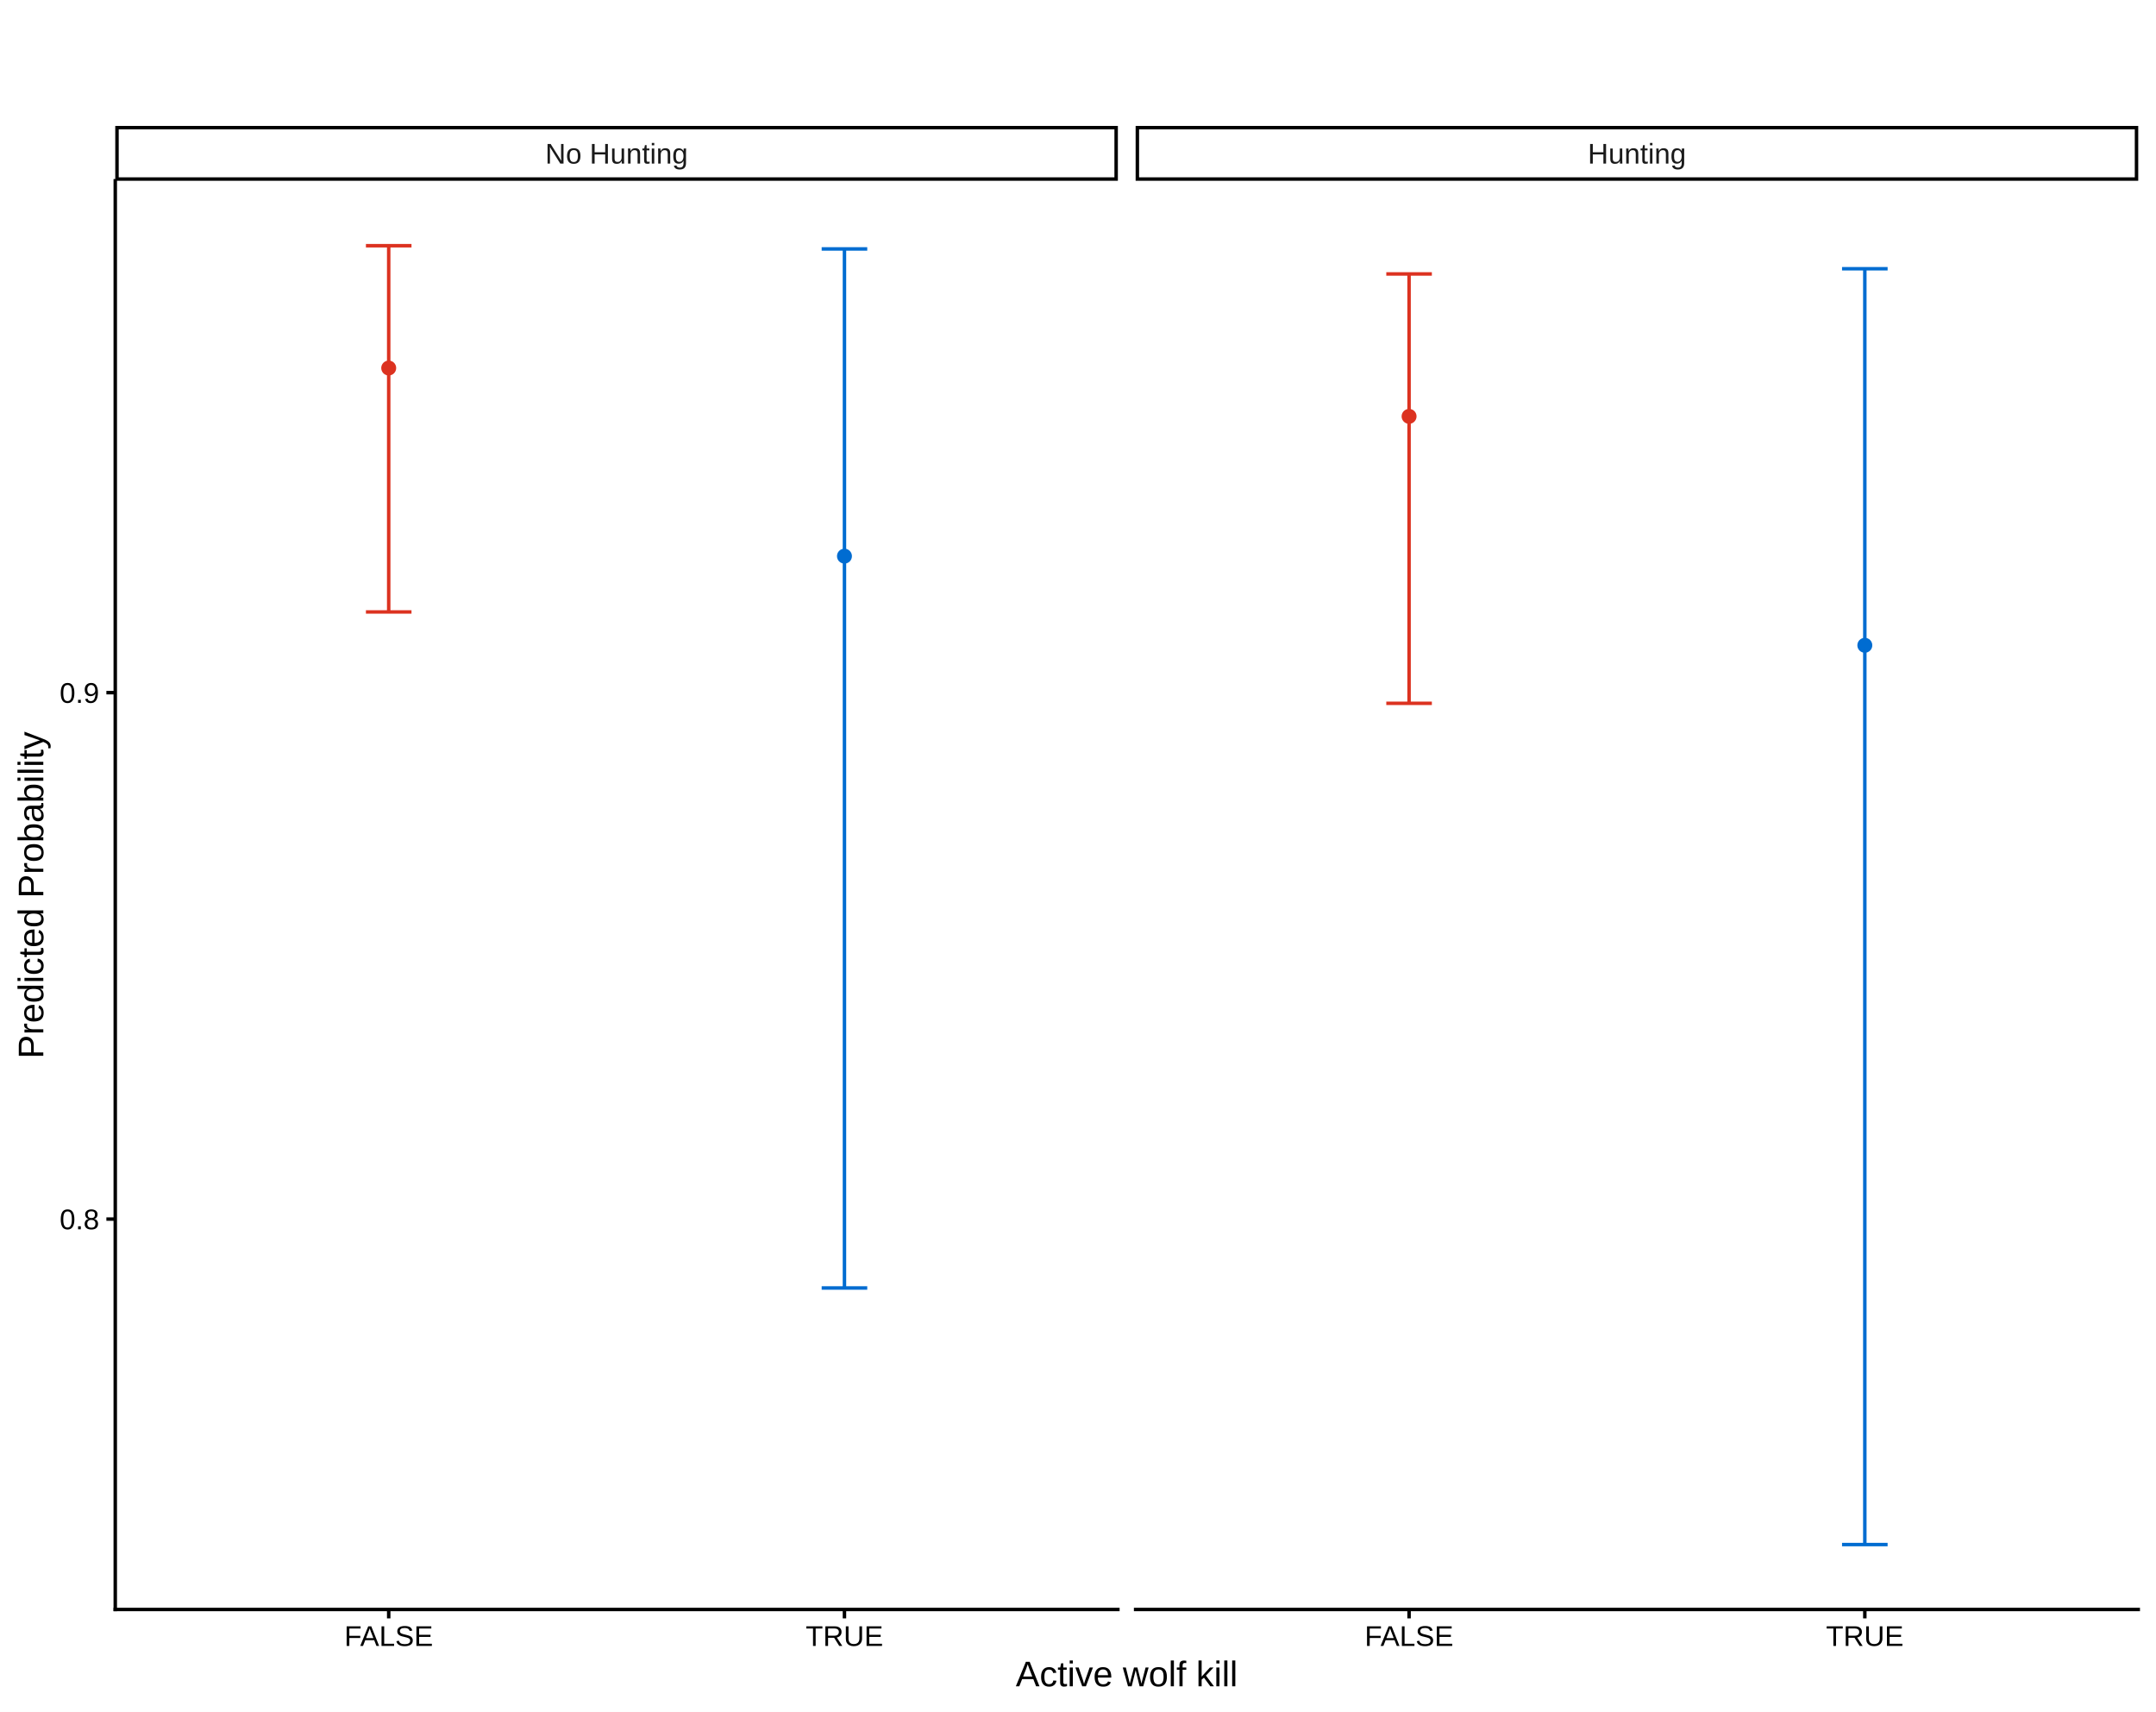
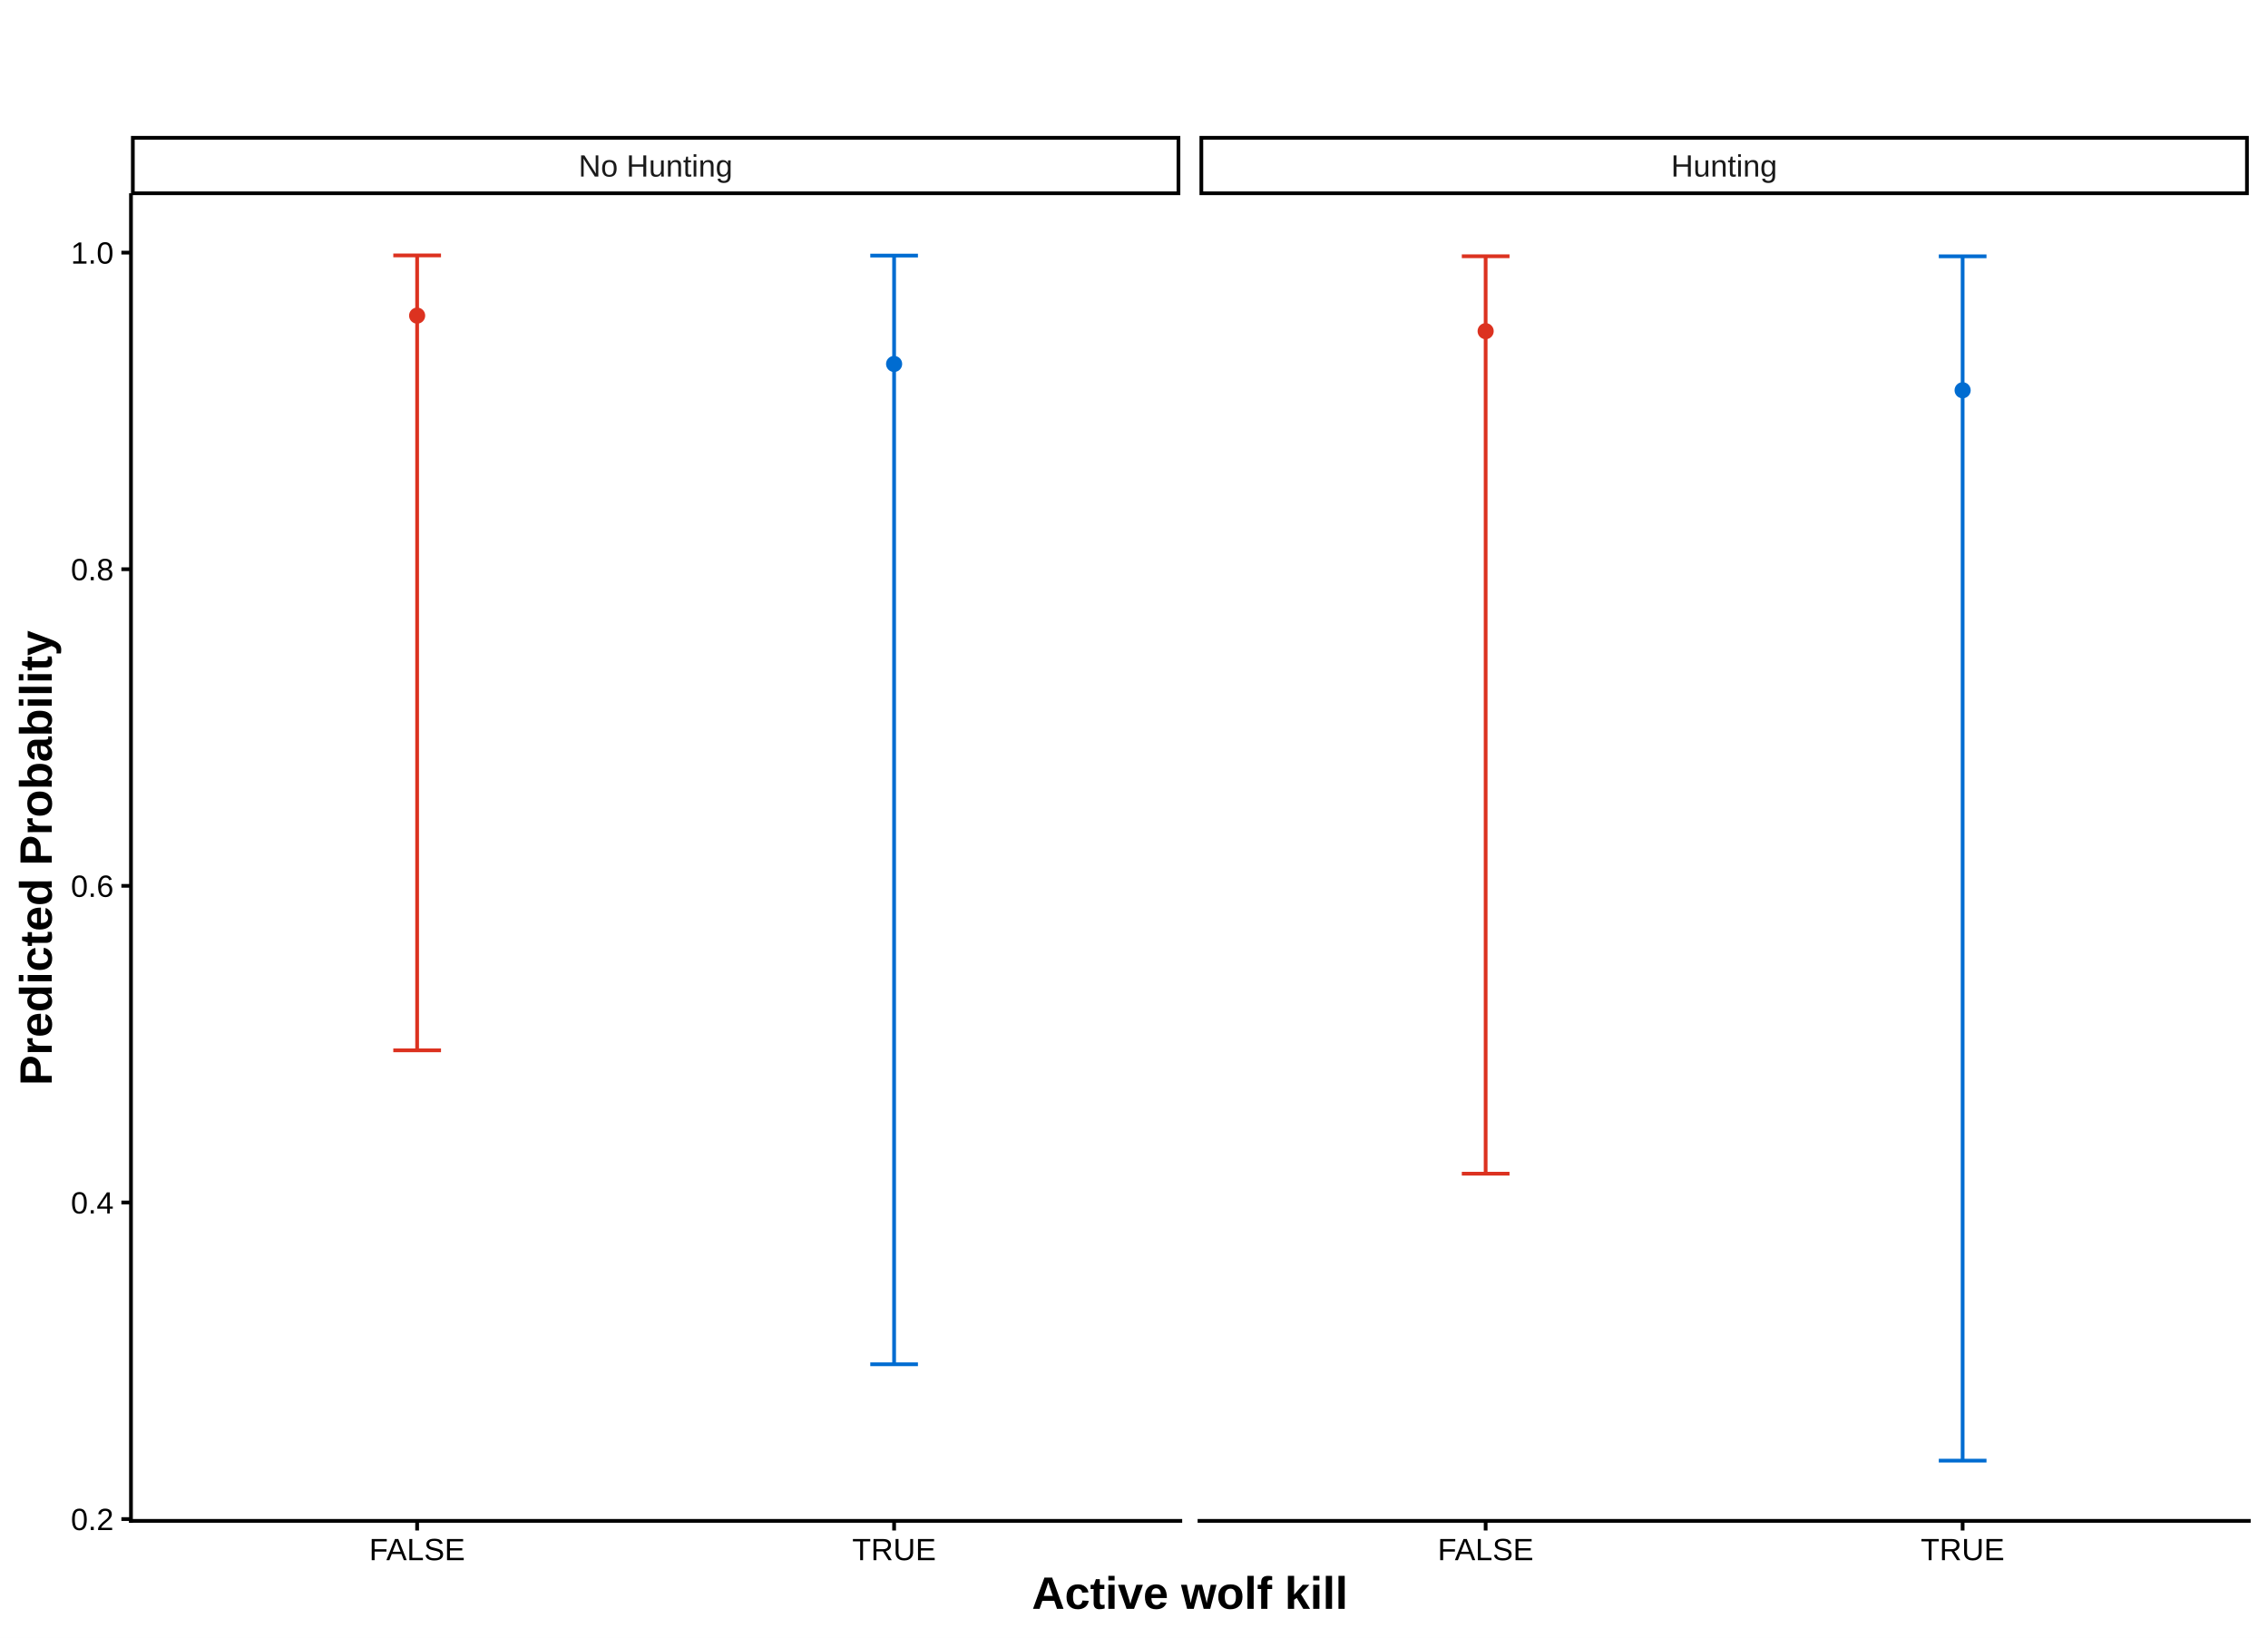
- <svg xmlns="http://www.w3.org/2000/svg" width="665.14pt" height="528.00pt" viewBox="0 0 665.14 528.00">
+ <svg xmlns="http://www.w3.org/2000/svg" width="648.00pt" height="468.00pt" viewBox="0 0 648.00 468.00">
  <g class="svglite">
    <defs>
      <style type="text/css">
    .svglite line, .svglite polyline, .svglite polygon, .svglite path, .svglite rect, .svglite circle {
      fill: none;
      stroke: #000000;
      stroke-linecap: round;
      stroke-linejoin: round;
      stroke-miterlimit: 10.00;
    }
    .svglite text {
      white-space: pre;
    }
    .svglite g.glyphgroup path {
      fill: inherit;
      stroke: none;
    }
  </style>
    </defs>
    <rect width="100%" height="100%" style="stroke: none; fill: #FFFFFF;" />
    <defs>
-       <clipPath id="cpMC4wMHw2NjUuMTR8MC4wMHw1MjguMDA=">
-         <rect x="0.00" y="0.00" width="665.14" height="528.00" />
+       <clipPath id="cpMC4wMHw2NDguMDB8MC4wMHw0NjguMDA=">
+         <rect x="0.00" y="0.00" width="648.00" height="468.00" />
      </clipPath>
    </defs>
-     <g clip-path="url(#cpMC4wMHw2NjUuMTR8MC4wMHw1MjguMDA=)">
-       <rect x="0.00" y="0.00" width="665.14" height="528.00" style="stroke-width: 1.07; stroke: #FFFFFF; fill: #FFFFFF;" />
+     <g clip-path="url(#cpMC4wMHw2NDguMDB8MC4wMHw0NjguMDA=)">
+       <rect x="0.00" y="0" width="648.00" height="468.00" style="stroke-width: 1.07; stroke: #FFFFFF; fill: #FFFFFF;" />
    </g>
    <defs>
-       <clipPath id="cpMzUuNTZ8MzQ0Ljg3fDU1Ljc3fDQ5Ni41MA==">
-         <rect x="35.56" y="55.77" width="309.31" height="440.73" />
+       <clipPath id="cpMzcuNDJ8MzM3LjIzfDU1Ljc3fDQzNC42NQ==">
+         <rect x="37.42" y="55.77" width="299.81" height="378.88" />
      </clipPath>
    </defs>
-     <g clip-path="url(#cpMzUuNTZ8MzQ0Ljg3fDU1Ljc3fDQ5Ni41MA==)">
-       <rect x="35.56" y="55.77" width="309.31" height="440.73" style="stroke-width: 1.07; stroke: none; fill: #FFFFFF;" />
-       <circle cx="260.52" cy="171.56" r="1.95" style="stroke-width: 0.71; stroke: #006CD1; fill: #006CD1;" />
-       <circle cx="119.92" cy="113.53" r="1.95" style="stroke-width: 0.71; stroke: #DC3220; fill: #DC3220;" />
-       <polyline points="253.49,76.79 267.55,76.79 " style="stroke-width: 1.07; stroke: #006CD1; stroke-linecap: butt;" />
-       <polyline points="260.52,76.79 260.52,397.32 " style="stroke-width: 1.07; stroke: #006CD1; stroke-linecap: butt;" />
-       <polyline points="253.49,397.32 267.55,397.32 " style="stroke-width: 1.07; stroke: #006CD1; stroke-linecap: butt;" />
-       <polyline points="112.89,75.80 126.95,75.80 " style="stroke-width: 1.07; stroke: #DC3220; stroke-linecap: butt;" />
-       <polyline points="119.92,75.80 119.92,188.77 " style="stroke-width: 1.07; stroke: #DC3220; stroke-linecap: butt;" />
-       <polyline points="112.89,188.77 126.95,188.77 " style="stroke-width: 1.07; stroke: #DC3220; stroke-linecap: butt;" />
+     <g clip-path="url(#cpMzcuNDJ8MzM3LjIzfDU1Ljc3fDQzNC42NQ==)">
+       <rect x="37.42" y="55.77" width="299.81" height="378.88" style="stroke-width: 1.07; stroke: none; fill: #FFFFFF;" />
+       <circle cx="255.46" cy="104.01" r="1.95" style="stroke-width: 0.71; stroke: #006CD1; fill: #006CD1;" />
+       <circle cx="119.18" cy="90.20" r="1.95" style="stroke-width: 0.71; stroke: #DC3220; fill: #DC3220;" />
+       <polyline points="248.65,73.05 262.27,73.05 " style="stroke-width: 1.07; stroke: #006CD1; stroke-linecap: butt;" />
+       <polyline points="255.46,73.05 255.46,389.89 " style="stroke-width: 1.07; stroke: #006CD1; stroke-linecap: butt;" />
+       <polyline points="248.65,389.89 262.27,389.89 " style="stroke-width: 1.07; stroke: #006CD1; stroke-linecap: butt;" />
+       <polyline points="112.37,72.99 126.00,72.99 " style="stroke-width: 1.07; stroke: #DC3220; stroke-linecap: butt;" />
+       <polyline points="119.18,72.99 119.18,300.17 " style="stroke-width: 1.07; stroke: #DC3220; stroke-linecap: butt;" />
+       <polyline points="112.37,300.17 126.00,300.17 " style="stroke-width: 1.07; stroke: #DC3220; stroke-linecap: butt;" />
    </g>
-     <g clip-path="url(#cpMC4wMHw2NjUuMTR8MC4wMHw1MjguMDA=)">
+     <g clip-path="url(#cpMC4wMHw2NDguMDB8MC4wMHw0NjguMDA=)">
</g>
    <defs>
-       <clipPath id="cpMzUwLjM1fDY1OS42Nnw1NS43N3w0OTYuNTA=">
-         <rect x="350.35" y="55.77" width="309.31" height="440.73" />
+       <clipPath id="cpMzQyLjcxfDY0Mi41Mnw1NS43N3w0MzQuNjU=">
+         <rect x="342.71" y="55.77" width="299.81" height="378.88" />
      </clipPath>
    </defs>
-     <g clip-path="url(#cpMzUwLjM1fDY1OS42Nnw1NS43N3w0OTYuNTA=)">
-       <rect x="350.35" y="55.77" width="309.31" height="440.73" style="stroke-width: 1.07; stroke: none; fill: #FFFFFF;" />
-       <circle cx="575.31" cy="199.06" r="1.95" style="stroke-width: 0.71; stroke: #006CD1; fill: #006CD1;" />
-       <circle cx="434.71" cy="128.44" r="1.95" style="stroke-width: 0.71; stroke: #DC3220; fill: #DC3220;" />
-       <polyline points="568.28,82.90 582.34,82.90 " style="stroke-width: 1.07; stroke: #006CD1; stroke-linecap: butt;" />
-       <polyline points="575.31,82.90 575.31,476.47 " style="stroke-width: 1.07; stroke: #006CD1; stroke-linecap: butt;" />
-       <polyline points="568.28,476.47 582.34,476.47 " style="stroke-width: 1.07; stroke: #006CD1; stroke-linecap: butt;" />
-       <polyline points="427.68,84.51 441.74,84.51 " style="stroke-width: 1.07; stroke: #DC3220; stroke-linecap: butt;" />
-       <polyline points="434.71,84.51 434.71,216.96 " style="stroke-width: 1.07; stroke: #DC3220; stroke-linecap: butt;" />
-       <polyline points="427.68,216.96 441.74,216.96 " style="stroke-width: 1.07; stroke: #DC3220; stroke-linecap: butt;" />
+     <g clip-path="url(#cpMzQyLjcxfDY0Mi41Mnw1NS43N3w0MzQuNjU=)">
+       <rect x="342.71" y="55.77" width="299.81" height="378.88" style="stroke-width: 1.07; stroke: none; fill: #FFFFFF;" />
+       <circle cx="560.75" cy="111.53" r="1.95" style="stroke-width: 0.71; stroke: #006CD1; fill: #006CD1;" />
+       <circle cx="424.47" cy="94.64" r="1.95" style="stroke-width: 0.71; stroke: #DC3220; fill: #DC3220;" />
+       <polyline points="553.94,73.25 567.57,73.25 " style="stroke-width: 1.07; stroke: #006CD1; stroke-linecap: butt;" />
+       <polyline points="560.75,73.25 560.75,417.43 " style="stroke-width: 1.07; stroke: #006CD1; stroke-linecap: butt;" />
+       <polyline points="553.94,417.43 567.57,417.43 " style="stroke-width: 1.07; stroke: #006CD1; stroke-linecap: butt;" />
+       <polyline points="417.66,73.23 431.29,73.23 " style="stroke-width: 1.07; stroke: #DC3220; stroke-linecap: butt;" />
+       <polyline points="424.47,73.23 424.47,335.42 " style="stroke-width: 1.07; stroke: #DC3220; stroke-linecap: butt;" />
+       <polyline points="417.66,335.42 431.29,335.42 " style="stroke-width: 1.07; stroke: #DC3220; stroke-linecap: butt;" />
    </g>
-     <g clip-path="url(#cpMC4wMHw2NjUuMTR8MC4wMHw1MjguMDA=)">
+     <g clip-path="url(#cpMC4wMHw2NDguMDB8MC4wMHw0NjguMDA=)">
</g>
    <defs>
-       <clipPath id="cpMzUuNTZ8MzQ0Ljg3fDM4Ljg1fDU1Ljc3">
-         <rect x="35.56" y="38.85" width="309.31" height="16.92" />
+       <clipPath id="cpMzcuNDJ8MzM3LjIzfDM4Ljg1fDU1Ljc3">
+         <rect x="37.42" y="38.85" width="299.81" height="16.92" />
      </clipPath>
    </defs>
-     <g clip-path="url(#cpMzUuNTZ8MzQ0Ljg3fDM4Ljg1fDU1Ljc3)">
-       <rect x="35.56" y="38.85" width="309.31" height="16.92" style="stroke-width: 2.13; fill: #FFFFFF;" />
-       <text x="190.22" y="50.46" text-anchor="middle" style="font-size: 8.80px;fill: #1A1A1A; font-family: &quot;Arial&quot;;" textLength="44.00px" lengthAdjust="spacingAndGlyphs">No Hunting</text>
+     <g clip-path="url(#cpMzcuNDJ8MzM3LjIzfDM4Ljg1fDU1Ljc3)">
+       <rect x="37.42" y="38.85" width="299.81" height="16.92" style="stroke-width: 2.13; fill: #FFFFFF;" />
+       <text x="187.32" y="50.46" text-anchor="middle" style="font-size: 8.80px;fill: #1A1A1A; font-family: &quot;Arial&quot;;" textLength="44.00px" lengthAdjust="spacingAndGlyphs">No Hunting</text>
    </g>
-     <g clip-path="url(#cpMC4wMHw2NjUuMTR8MC4wMHw1MjguMDA=)">
+     <g clip-path="url(#cpMC4wMHw2NDguMDB8MC4wMHw0NjguMDA=)">
</g>
    <defs>
-       <clipPath id="cpMzUwLjM1fDY1OS42NnwzOC44NXw1NS43Nw==">
-         <rect x="350.35" y="38.85" width="309.31" height="16.92" />
+       <clipPath id="cpMzQyLjcxfDY0Mi41MnwzOC44NXw1NS43Nw==">
+         <rect x="342.71" y="38.85" width="299.81" height="16.92" />
      </clipPath>
    </defs>
-     <g clip-path="url(#cpMzUwLjM1fDY1OS42NnwzOC44NXw1NS43Nw==)">
-       <rect x="350.35" y="38.85" width="309.31" height="16.92" style="stroke-width: 2.13; fill: #FFFFFF;" />
-       <text x="505.01" y="50.46" text-anchor="middle" style="font-size: 8.80px;fill: #1A1A1A; font-family: &quot;Arial&quot;;" textLength="30.31px" lengthAdjust="spacingAndGlyphs">Hunting</text>
+     <g clip-path="url(#cpMzQyLjcxfDY0Mi41MnwzOC44NXw1NS43Nw==)">
+       <rect x="342.71" y="38.85" width="299.81" height="16.92" style="stroke-width: 2.13; fill: #FFFFFF;" />
+       <text x="492.61" y="50.46" text-anchor="middle" style="font-size: 8.80px;fill: #1A1A1A; font-family: &quot;Arial&quot;;" textLength="30.31px" lengthAdjust="spacingAndGlyphs">Hunting</text>
    </g>
-     <g clip-path="url(#cpMC4wMHw2NjUuMTR8MC4wMHw1MjguMDA=)">
-       <polyline points="35.56,496.50 344.87,496.50 " style="stroke-width: 1.07; stroke-linecap: square;" />
-       <polyline points="119.92,499.24 119.92,496.50 " style="stroke-width: 1.07; stroke-linecap: butt;" />
-       <polyline points="260.52,499.24 260.52,496.50 " style="stroke-width: 1.07; stroke-linecap: butt;" />
-       <text x="119.92" y="507.74" text-anchor="middle" style="font-size: 8.80px; font-family: &quot;Arial&quot;;" textLength="27.41px" lengthAdjust="spacingAndGlyphs">FALSE</text>
-       <text x="260.52" y="507.74" text-anchor="middle" style="font-size: 8.80px; font-family: &quot;Arial&quot;;" textLength="23.97px" lengthAdjust="spacingAndGlyphs">TRUE</text>
-       <polyline points="350.35,496.50 659.66,496.50 " style="stroke-width: 1.07; stroke-linecap: square;" />
-       <polyline points="434.71,499.24 434.71,496.50 " style="stroke-width: 1.07; stroke-linecap: butt;" />
-       <polyline points="575.31,499.24 575.31,496.50 " style="stroke-width: 1.07; stroke-linecap: butt;" />
-       <text x="434.71" y="507.74" text-anchor="middle" style="font-size: 8.80px; font-family: &quot;Arial&quot;;" textLength="27.41px" lengthAdjust="spacingAndGlyphs">FALSE</text>
-       <text x="575.31" y="507.74" text-anchor="middle" style="font-size: 8.80px; font-family: &quot;Arial&quot;;" textLength="23.97px" lengthAdjust="spacingAndGlyphs">TRUE</text>
-       <polyline points="35.56,496.50 35.56,55.77 " style="stroke-width: 1.07; stroke-linecap: square;" />
-       <text x="30.63" y="379.21" text-anchor="end" style="font-size: 8.80px; font-family: &quot;Arial&quot;;" textLength="12.22px" lengthAdjust="spacingAndGlyphs">0.8</text>
-       <text x="30.63" y="216.82" text-anchor="end" style="font-size: 8.80px; font-family: &quot;Arial&quot;;" textLength="12.22px" lengthAdjust="spacingAndGlyphs">0.9</text>
-       <polyline points="32.82,376.06 35.56,376.06 " style="stroke-width: 1.07; stroke-linecap: butt;" />
-       <polyline points="32.82,213.67 35.56,213.67 " style="stroke-width: 1.07; stroke-linecap: butt;" />
-       <text x="347.61" y="520.20" text-anchor="middle" style="font-size: 11.00px; font-family: &quot;Arial&quot;;" textLength="68.47px" lengthAdjust="spacingAndGlyphs">Active wolf kill</text>
-       <text transform="translate(13.36,276.14) rotate(-90)" text-anchor="middle" style="font-size: 11.00px; font-family: &quot;Arial&quot;;" textLength="100.94px" lengthAdjust="spacingAndGlyphs">Predicted Probability</text>
+     <g clip-path="url(#cpMC4wMHw2NDguMDB8MC4wMHw0NjguMDA=)">
+       <polyline points="37.42,434.65 337.23,434.65 " style="stroke-width: 1.07; stroke-linecap: square;" />
+       <polyline points="119.18,437.39 119.18,434.65 " style="stroke-width: 1.07; stroke-linecap: butt;" />
+       <polyline points="255.46,437.39 255.46,434.65 " style="stroke-width: 1.07; stroke-linecap: butt;" />
+       <text x="119.18" y="445.88" text-anchor="middle" style="font-size: 8.80px; font-family: &quot;Arial&quot;;" textLength="27.41px" lengthAdjust="spacingAndGlyphs">FALSE</text>
+       <text x="255.46" y="445.88" text-anchor="middle" style="font-size: 8.80px; font-family: &quot;Arial&quot;;" textLength="23.97px" lengthAdjust="spacingAndGlyphs">TRUE</text>
+       <polyline points="342.71,434.65 642.52,434.65 " style="stroke-width: 1.07; stroke-linecap: square;" />
+       <polyline points="424.47,437.39 424.47,434.65 " style="stroke-width: 1.07; stroke-linecap: butt;" />
+       <polyline points="560.75,437.39 560.75,434.65 " style="stroke-width: 1.07; stroke-linecap: butt;" />
+       <text x="424.47" y="445.88" text-anchor="middle" style="font-size: 8.80px; font-family: &quot;Arial&quot;;" textLength="27.41px" lengthAdjust="spacingAndGlyphs">FALSE</text>
+       <text x="560.75" y="445.88" text-anchor="middle" style="font-size: 8.80px; font-family: &quot;Arial&quot;;" textLength="23.97px" lengthAdjust="spacingAndGlyphs">TRUE</text>
+       <polyline points="37.42,434.65 37.42,55.77 " style="stroke-width: 1.07; stroke-linecap: square;" />
+       <text x="32.48" y="437.28" text-anchor="end" style="font-size: 8.80px; font-family: &quot;Arial&quot;;" textLength="12.22px" lengthAdjust="spacingAndGlyphs">0.2</text>
+       <text x="32.48" y="346.80" text-anchor="end" style="font-size: 8.80px; font-family: &quot;Arial&quot;;" textLength="12.22px" lengthAdjust="spacingAndGlyphs">0.4</text>
+       <text x="32.48" y="256.31" text-anchor="end" style="font-size: 8.80px; font-family: &quot;Arial&quot;;" textLength="12.22px" lengthAdjust="spacingAndGlyphs">0.6</text>
+       <text x="32.48" y="165.82" text-anchor="end" style="font-size: 8.80px; font-family: &quot;Arial&quot;;" textLength="12.22px" lengthAdjust="spacingAndGlyphs">0.8</text>
+       <text x="32.48" y="75.34" text-anchor="end" style="font-size: 8.80px; font-family: &quot;Arial&quot;;" textLength="12.22px" lengthAdjust="spacingAndGlyphs">1.0</text>
+       <polyline points="34.68,434.13 37.42,434.13 " style="stroke-width: 1.07; stroke-linecap: butt;" />
+       <polyline points="34.68,343.65 37.42,343.65 " style="stroke-width: 1.07; stroke-linecap: butt;" />
+       <polyline points="34.68,253.16 37.42,253.16 " style="stroke-width: 1.07; stroke-linecap: butt;" />
+       <polyline points="34.68,162.67 37.42,162.67 " style="stroke-width: 1.07; stroke-linecap: butt;" />
+       <polyline points="34.68,72.19 37.42,72.19 " style="stroke-width: 1.07; stroke-linecap: butt;" />
+       <text x="339.97" y="459.78" text-anchor="middle" style="font-size: 13.00px; font-weight: bold; font-family: &quot;Arial&quot;;" textLength="90.30px" lengthAdjust="spacingAndGlyphs">Active wolf kill</text>
+       <text transform="translate(14.79,245.21) rotate(-90)" text-anchor="middle" style="font-size: 13.00px; font-weight: bold; font-family: &quot;Arial&quot;;" textLength="130.03px" lengthAdjust="spacingAndGlyphs">Predicted Probability</text>
    </g>
  </g>
</svg>
